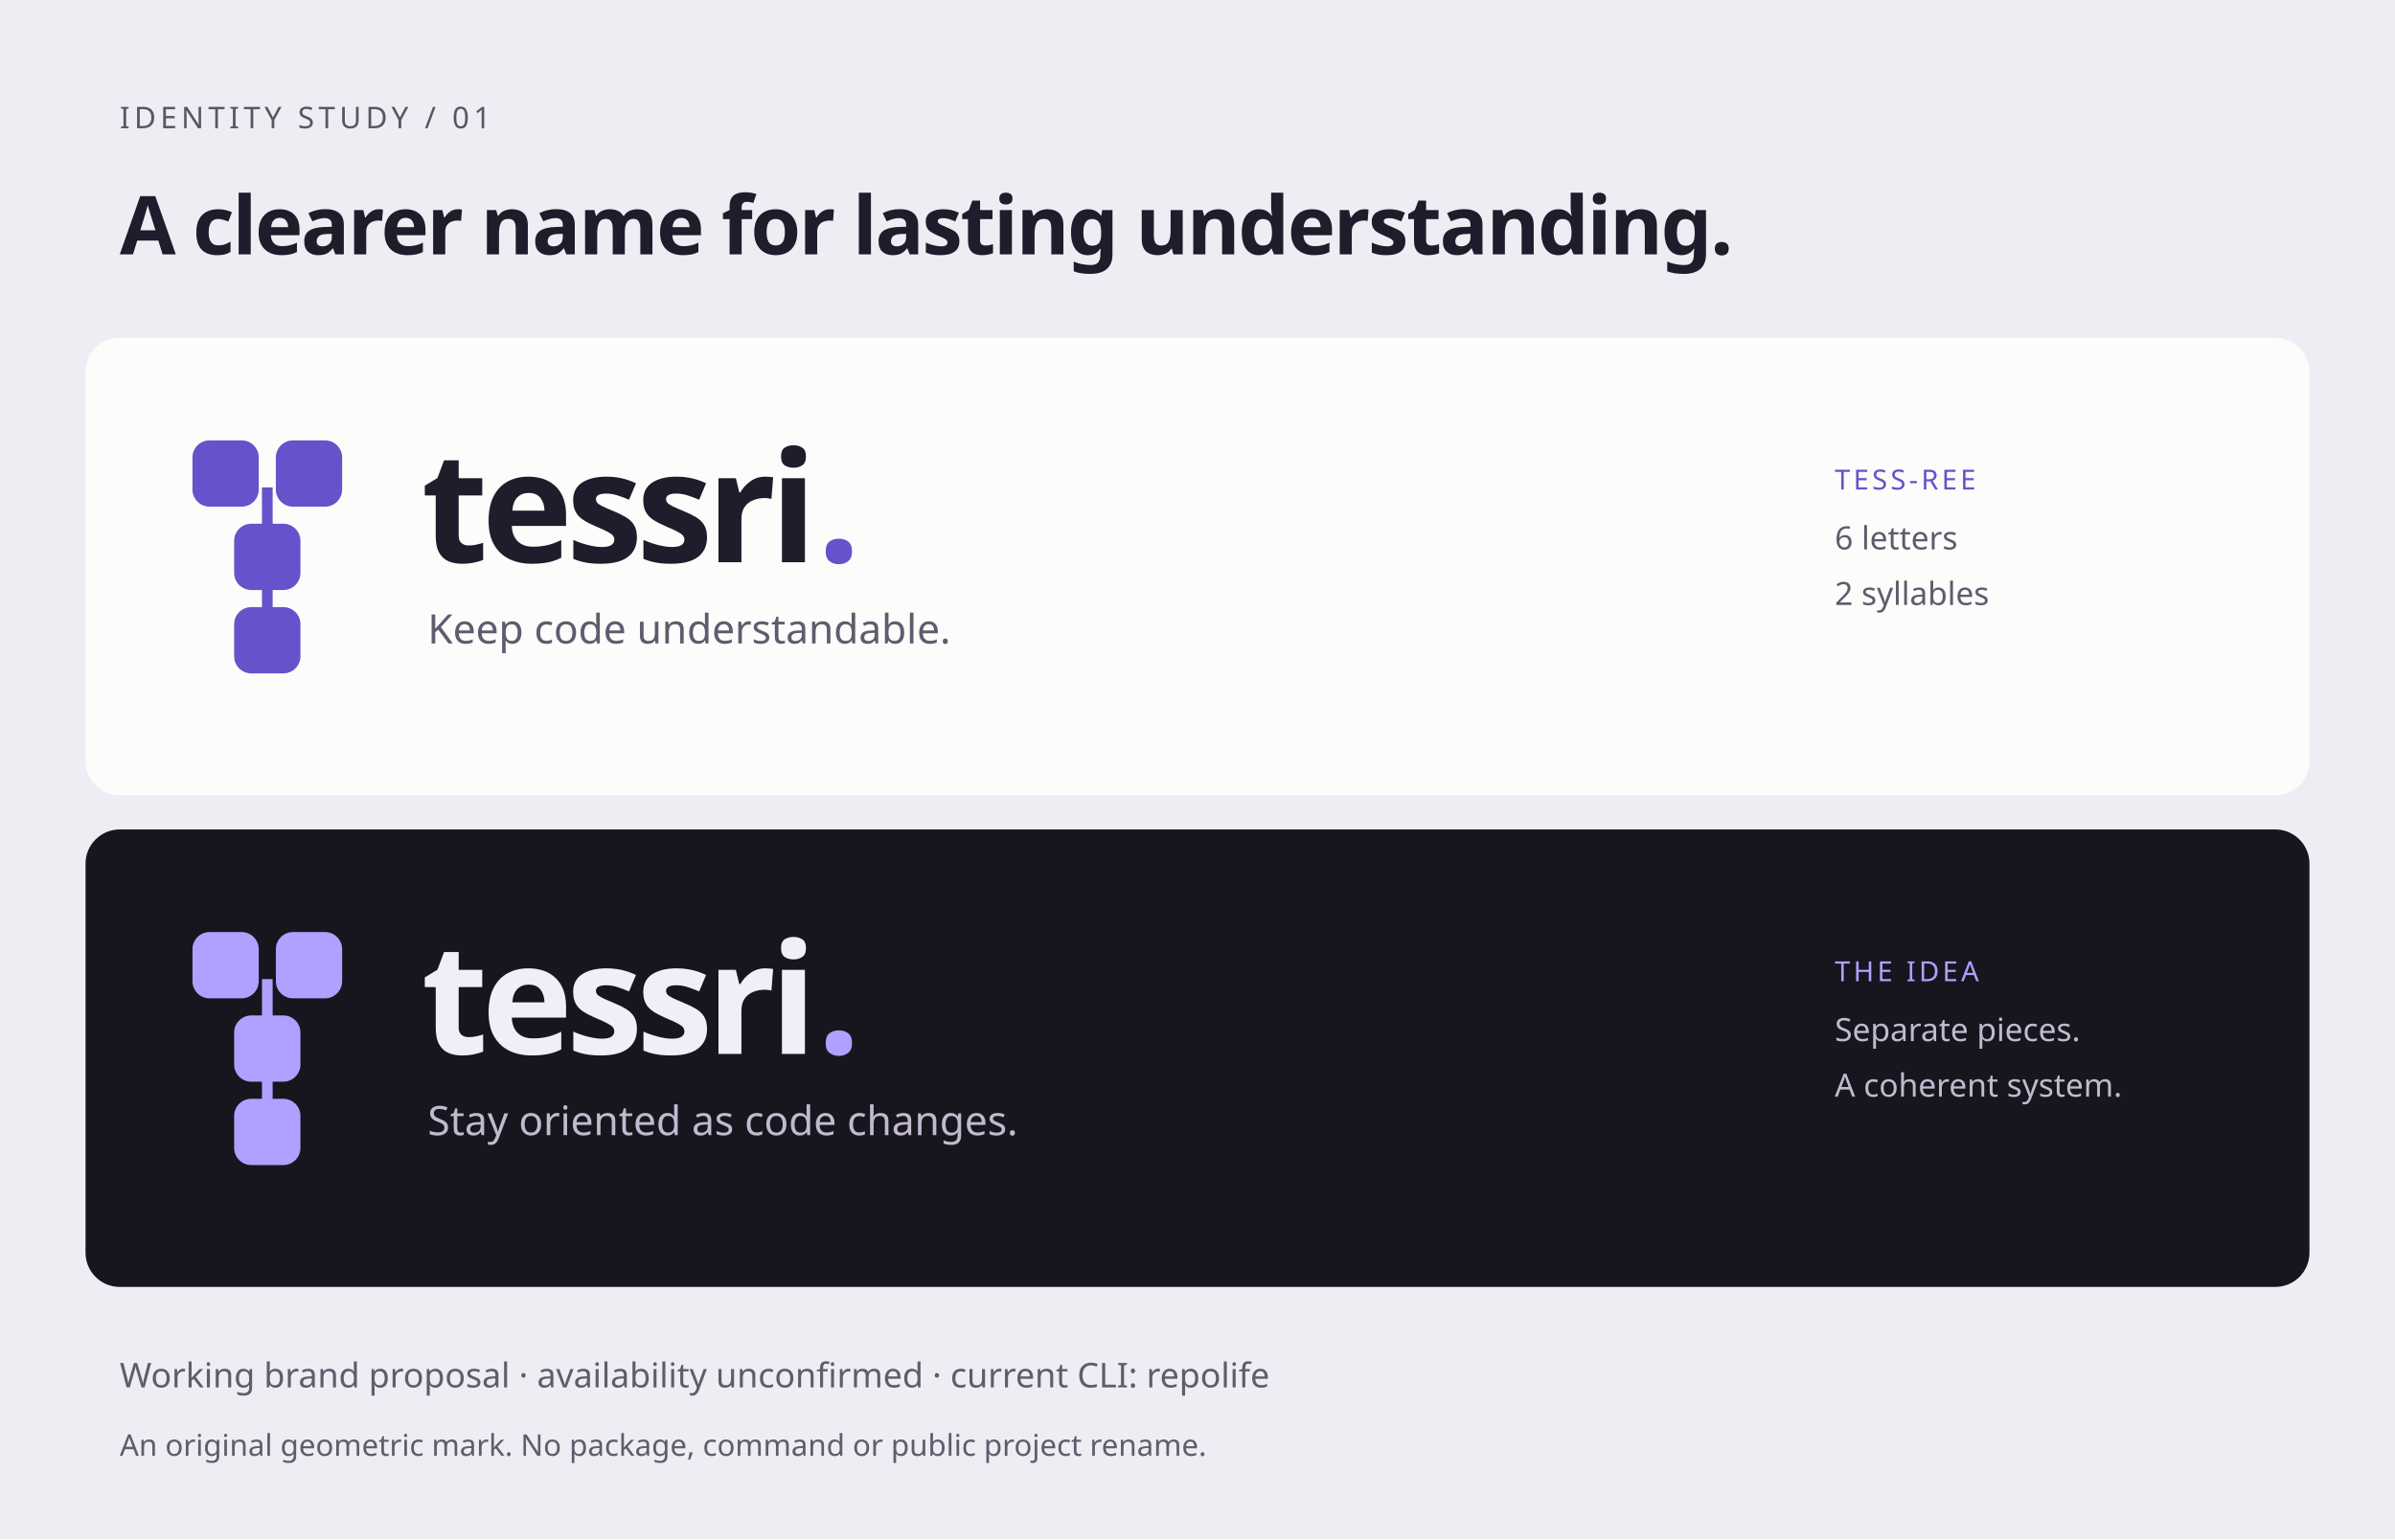
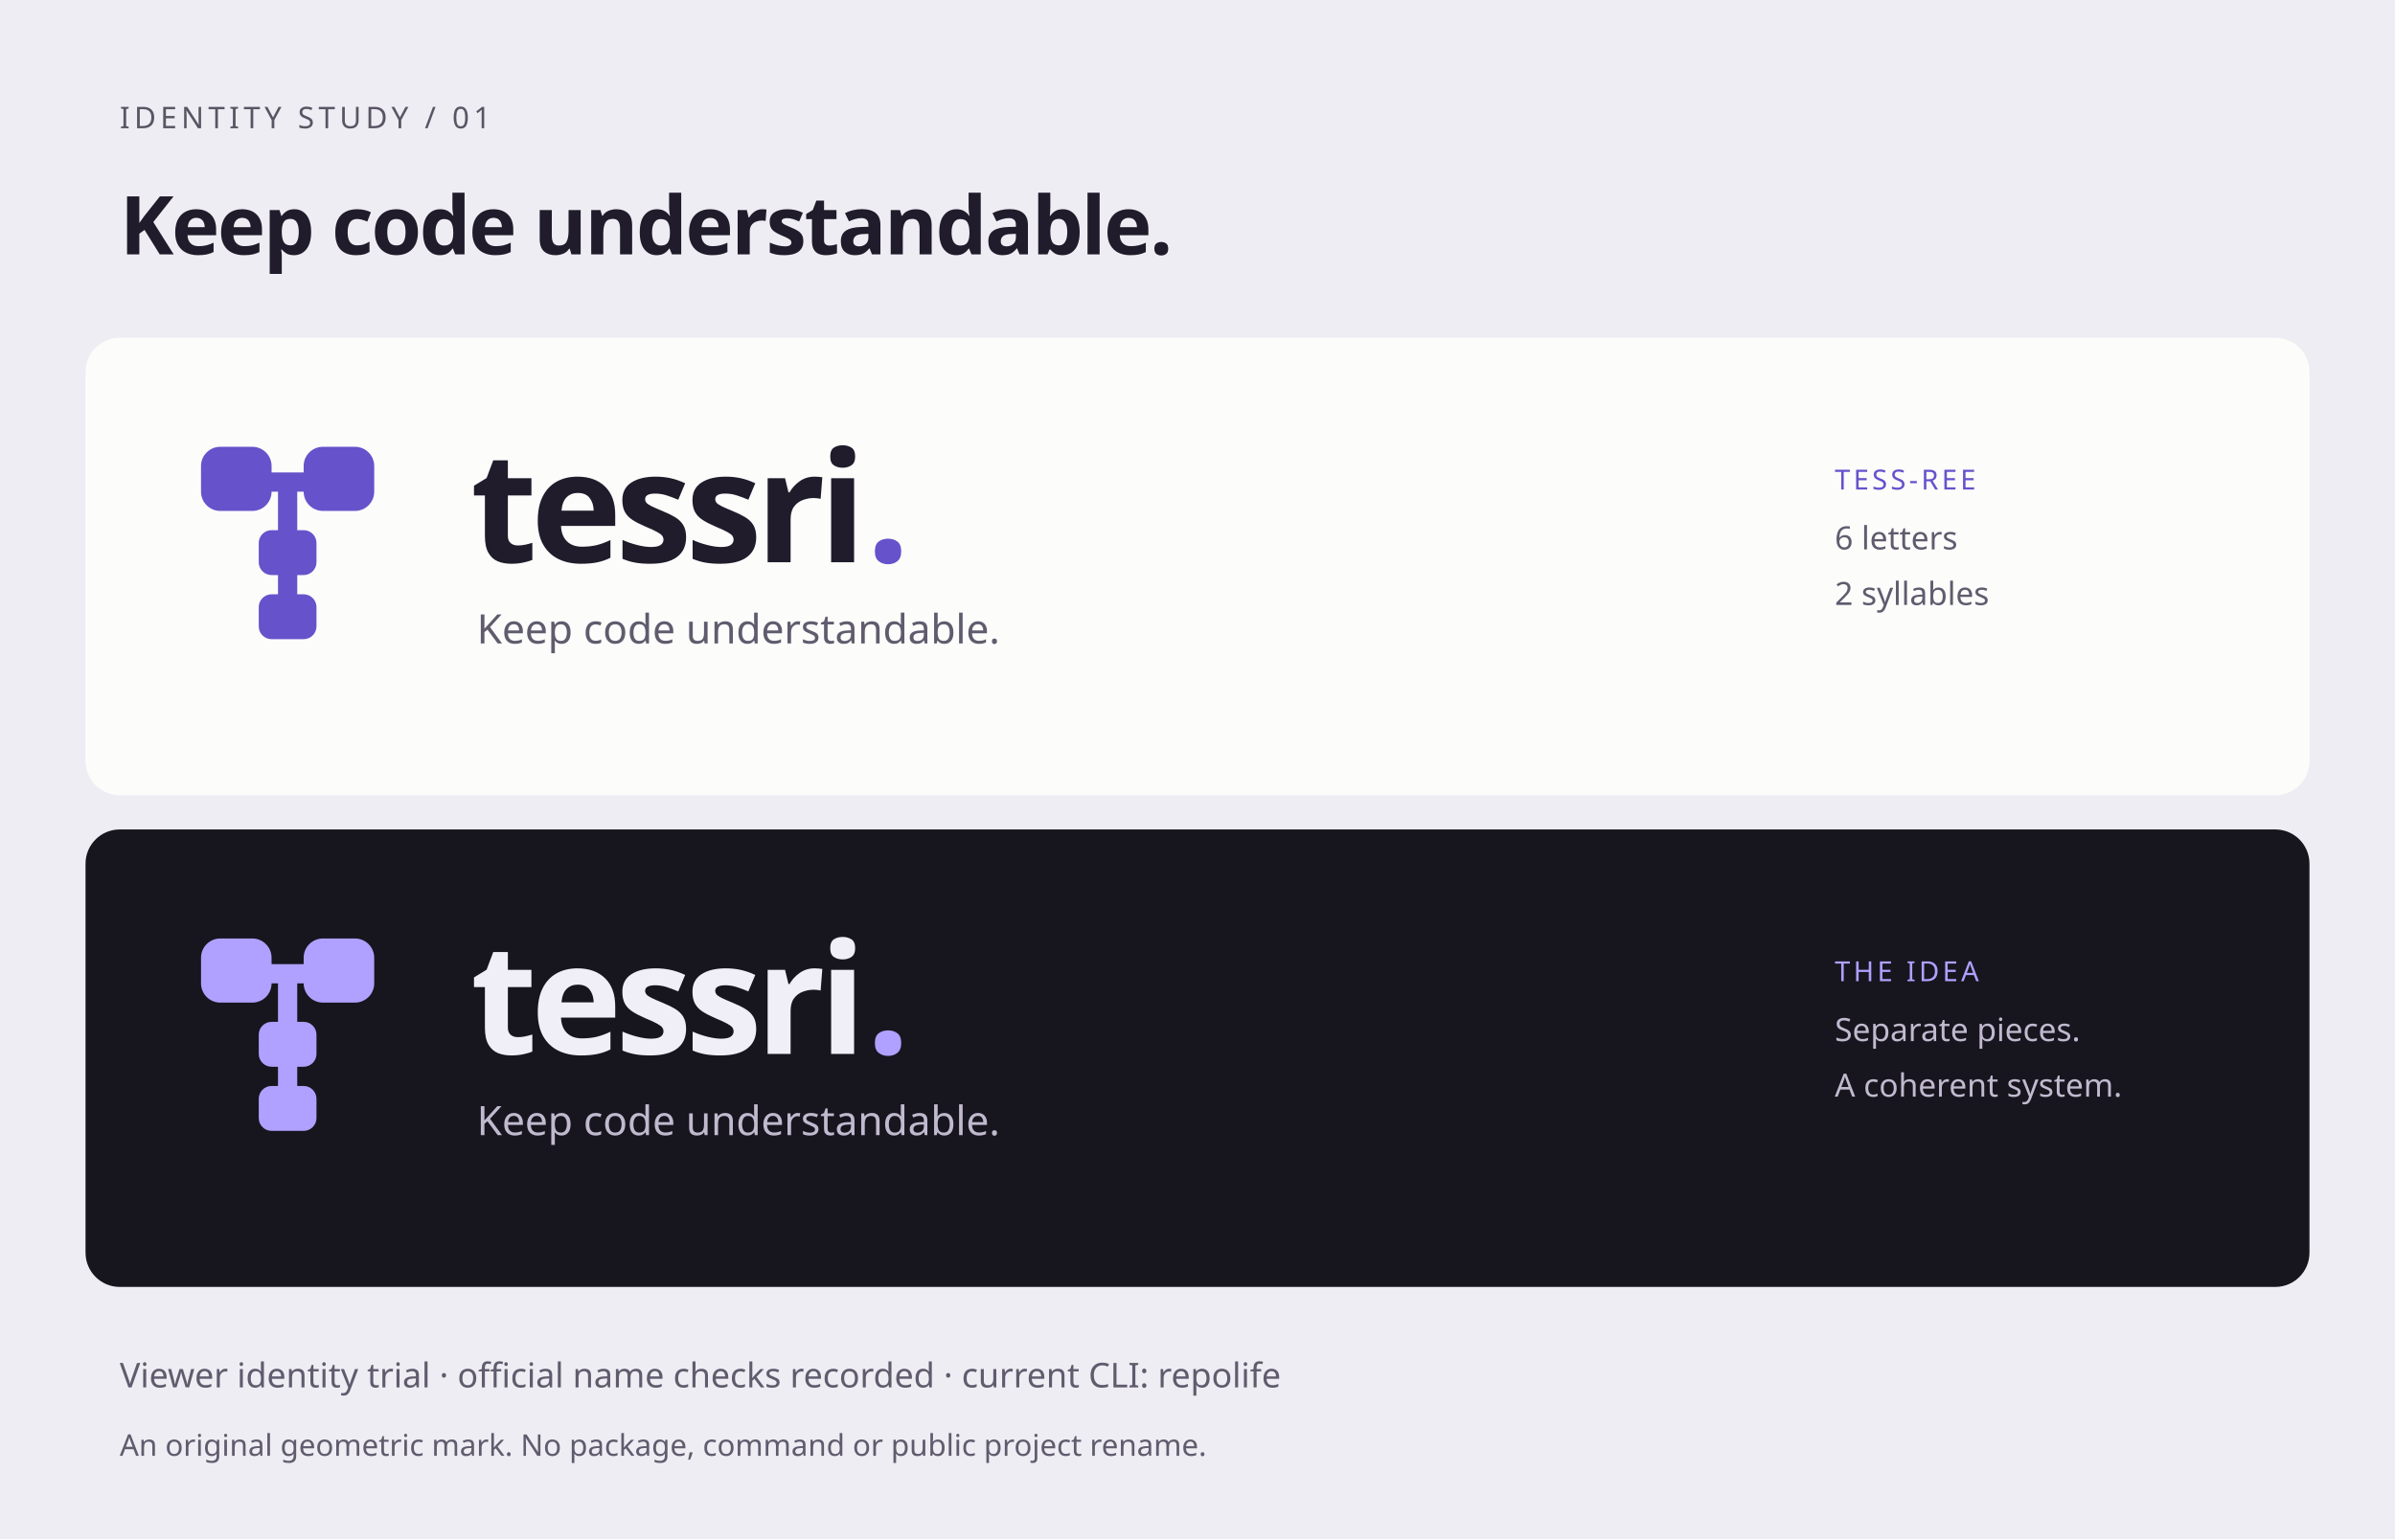
<svg xmlns="http://www.w3.org/2000/svg" width="1120" height="720" viewBox="0 0 1120 720" role="img" aria-labelledby="title desc">
+   <defs>
+     <g id="tessri-mark">
+       <path d="M7 6h18v3H7zM15 7h3v20h-3z" />
+       <rect x="3" y="2" width="11" height="10" rx="3" />
+       <rect x="19" y="2" width="11" height="10" rx="3" />
+       <rect x="12" y="15" width="9" height="7" rx="2" />
+       <rect x="12" y="25" width="9" height="7" rx="2" />
+     </g>
+   </defs>
  <rect width="1120" height="720" fill="#eeedf3" />
  <text x="56" y="60" fill="#595564" font-family="system-ui, sans-serif" font-size="14" letter-spacing="2">IDENTITY STUDY / 01</text>
-   <text x="56" y="119" fill="#201c2b" font-family="system-ui, sans-serif" font-size="38" font-weight="550" letter-spacing="-1">A clearer name for lasting understanding.</text>
+   <text x="56" y="119" fill="#201c2b" font-family="system-ui, sans-serif" font-size="38" font-weight="550" letter-spacing="-1">Keep code understandable.</text>
  <g transform="translate(40 158)">
    <rect width="1040" height="214" rx="16" fill="#fcfcfb" />
-     <g transform="translate(50 48)" fill="#6652cb">
-       <rect width="31" height="31" rx="8" />
-       <rect x="39" width="31" height="31" rx="8" />
-       <rect x="19.5" y="39" width="31" height="31" rx="8" />
-       <rect x="19.5" y="78" width="31" height="31" rx="8" />
-       <path d="M35 22v65" fill="none" stroke="#6652cb" stroke-width="5" />
-     </g>
-     <text x="157" y="105" fill="#201c2b" font-family="system-ui, sans-serif" font-size="72" font-weight="600" letter-spacing="-3">tessri<tspan fill="#6652cb">.</tspan>
+     <use href="#tessri-mark" transform="translate(45 45) scale(3)" fill="#6652cb" />
+     <text x="180" y="105" fill="#201c2b" font-family="system-ui, sans-serif" font-size="72" font-weight="600" letter-spacing="-3">tessri<tspan fill="#6652cb">.</tspan>
    </text>
-     <text x="160" y="143" fill="#605b6d" font-family="system-ui, sans-serif" font-size="19">Keep code understandable.</text>
+     <text x="183" y="143" fill="#605b6d" font-family="system-ui, sans-serif" font-size="19">Keep code understandable.</text>
    <text x="818" y="71" fill="#6652cb" font-family="system-ui, sans-serif" font-size="13" letter-spacing="1.5">TESS-REE</text>
    <text x="818" y="99" fill="#605b6d" font-family="system-ui, sans-serif" font-size="15">6 letters</text>
    <text x="818" y="125" fill="#605b6d" font-family="system-ui, sans-serif" font-size="15">2 syllables</text>
  </g>
  <g transform="translate(40 388)">
    <rect width="1040" height="214" rx="16" fill="#17151e" />
-     <g transform="translate(50 48)" fill="#b0a0ff">
-       <rect width="31" height="31" rx="8" />
-       <rect x="39" width="31" height="31" rx="8" />
-       <rect x="19.5" y="39" width="31" height="31" rx="8" />
-       <rect x="19.5" y="78" width="31" height="31" rx="8" />
-       <path d="M35 22v65" fill="none" stroke="#b0a0ff" stroke-width="5" />
-     </g>
-     <text x="157" y="105" fill="#f0eef6" font-family="system-ui, sans-serif" font-size="72" font-weight="600" letter-spacing="-3">tessri<tspan fill="#b0a0ff">.</tspan>
+     <use href="#tessri-mark" transform="translate(45 45) scale(3)" fill="#b0a0ff" />
+     <text x="180" y="105" fill="#f0eef6" font-family="system-ui, sans-serif" font-size="72" font-weight="600" letter-spacing="-3">tessri<tspan fill="#b0a0ff">.</tspan>
    </text>
-     <text x="160" y="143" fill="#c1bacf" font-family="system-ui, sans-serif" font-size="19">Stay oriented as code changes.</text>
+     <text x="183" y="143" fill="#c1bacf" font-family="system-ui, sans-serif" font-size="19">Keep code understandable.</text>
    <text x="818" y="71" fill="#b0a0ff" font-family="system-ui, sans-serif" font-size="13" letter-spacing="1.5">THE IDEA</text>
    <text x="818" y="99" fill="#c1bacf" font-family="system-ui, sans-serif" font-size="15">Separate pieces.</text>
    <text x="818" y="125" fill="#c1bacf" font-family="system-ui, sans-serif" font-size="15">A coherent system.</text>
  </g>
-   <text x="56" y="649" fill="#605b6d" font-family="system-ui, sans-serif" font-size="16">Working brand proposal · availability unconfirmed · current CLI: repolife</text>
+   <text x="56" y="649" fill="#605b6d" font-family="system-ui, sans-serif" font-size="16">Viewer identity trial · official name checks recorded · current CLI: repolife</text>
  <text x="56" y="681" fill="#605b6d" font-family="system-ui, sans-serif" font-size="14">An original geometric mark. No package, command or public project rename.</text>
</svg>
